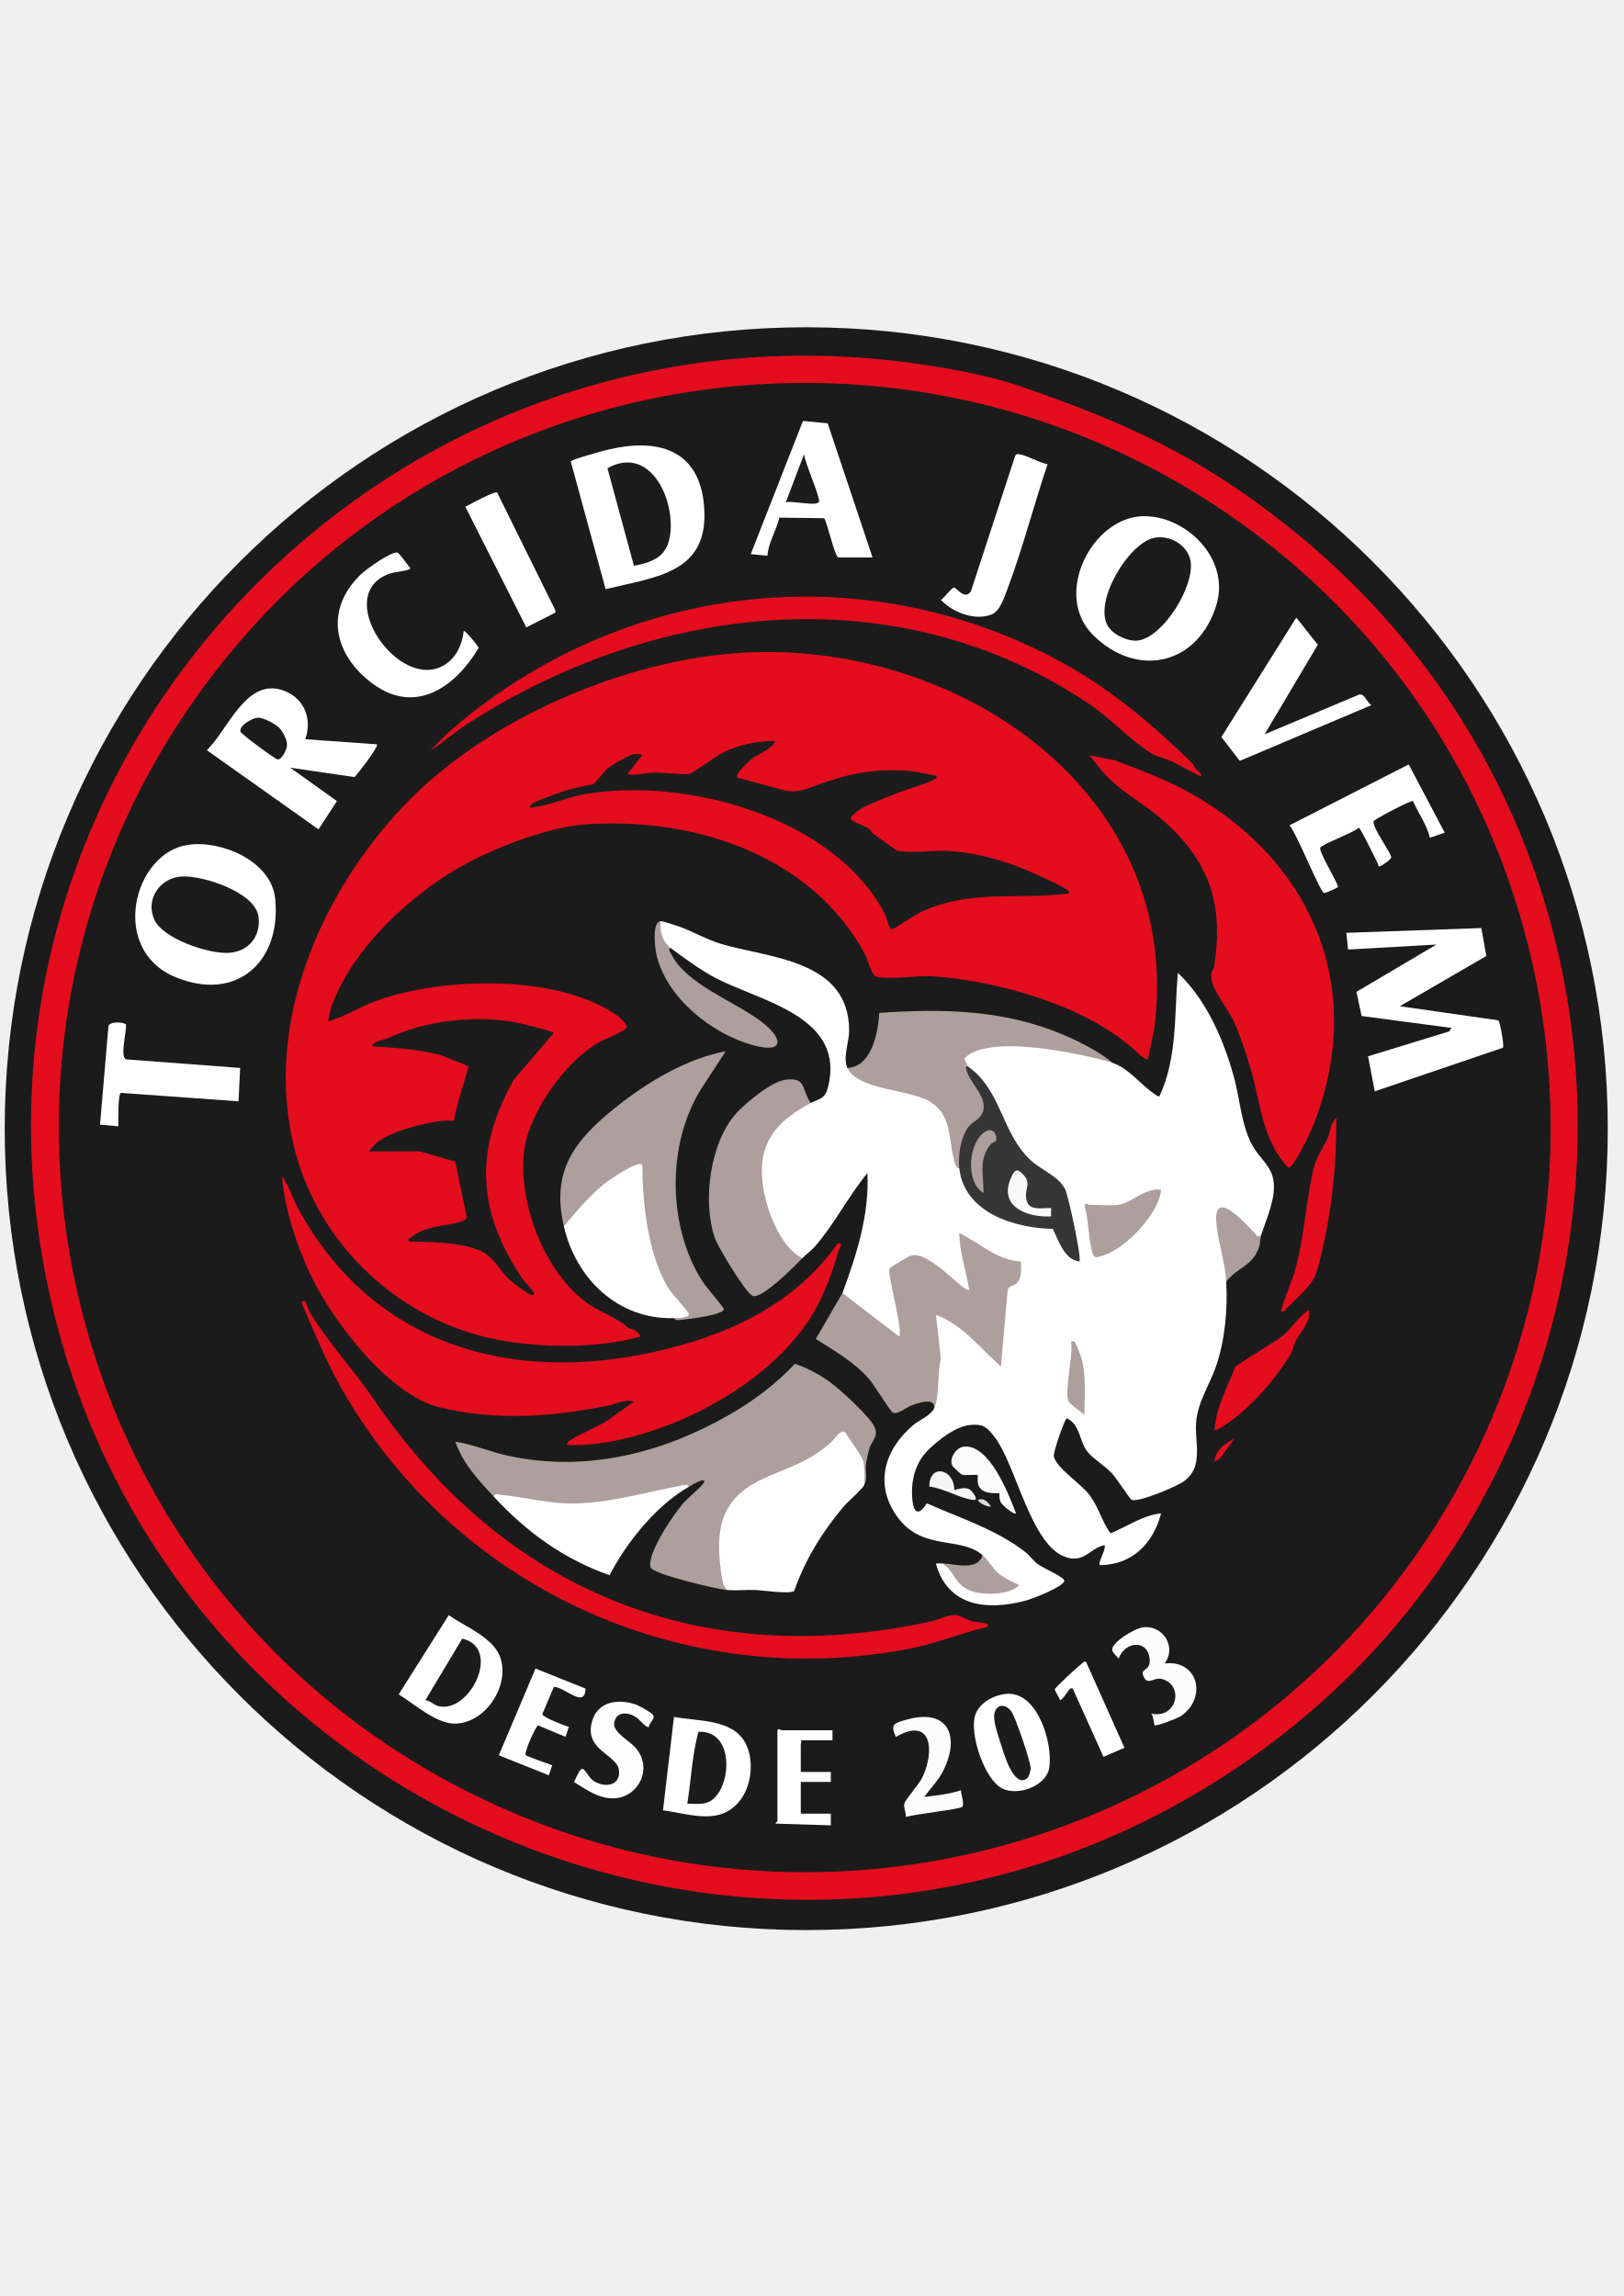
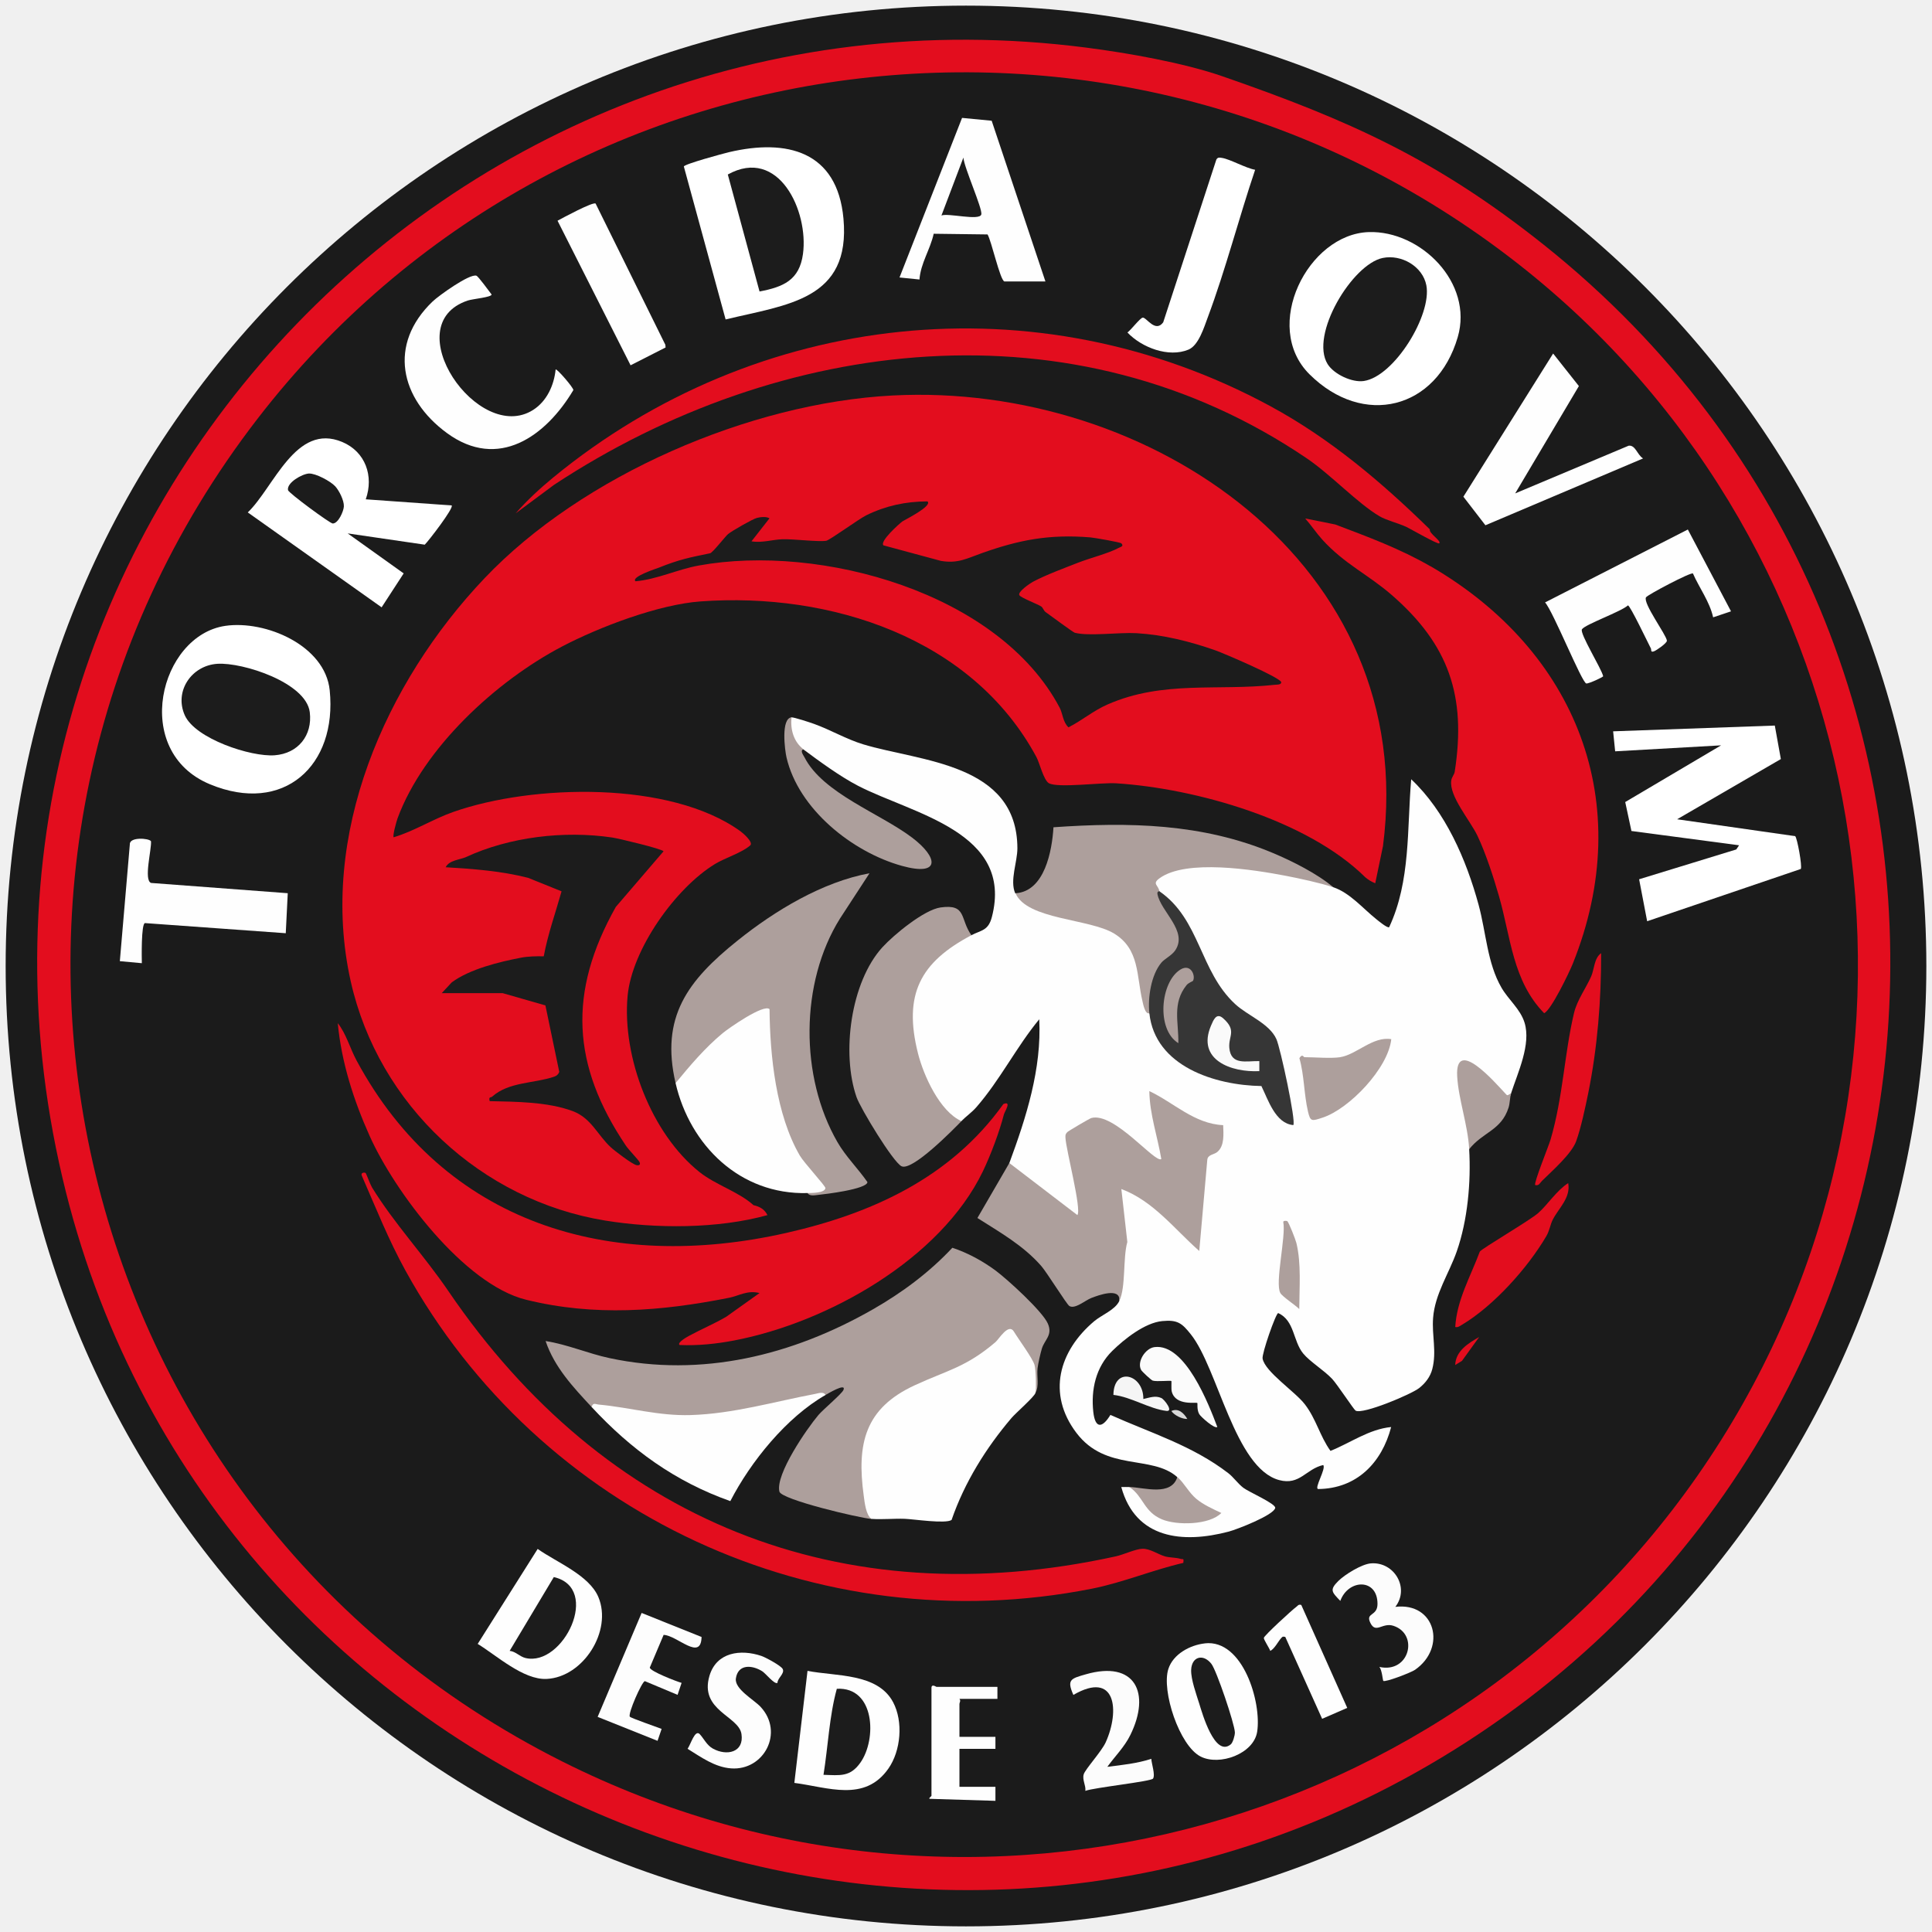
- <svg xmlns="http://www.w3.org/2000/svg" id="Camada_1" version="1.1" viewBox="0 0 595.28 841.89">
+ <svg xmlns="http://www.w3.org/2000/svg" id="Camada_1" version="1.1" viewBox="0 118.275 591.17 591.17">
  <defs>
    <style>
      .st0 {
        fill: #fcfcfc;
      }

      .st1 {
        fill: #ad9f9c;
      }

      .st2 {
        fill: #fff;
      }

      .st3 {
        fill: #1c1c1c;
      }

      .st4 {
        fill: #fbfbfb;
      }

      .st5 {
        fill: #363636;
      }

      .st6 {
        fill: #d8d8d8;
      }

      .st7 {
        fill: #1b1b1b;
      }

      .st8 {
        fill: #e30d1e;
      }

      .st9 {
        fill: #f5f5f5;
      }

      .st10 {
        fill: #fefefe;
      }

      .st11 {
        fill: #fafafa;
      }

      .st12 {
        fill: #fdfdfd;
      }
    </style>
  </defs>
  <path class="st7" d="M589.44,413.86c0,162.29-131.56,293.86-293.86,293.86S1.73,576.15,1.73,413.86,133.29,120,295.58,120s293.86,131.56,293.86,293.86" />
  <path class="st8" d="M374.11,141.64c38.59,13.38,65.4,25.33,98.31,51.57,155.78,124.22,136.35,365.42-35.28,465.2-163.93,95.31-374.96,3.85-418.05-179.82C-26.46,284.47,136.26,107.56,332.42,132.85c12.71,1.64,29.67,4.62,41.7,8.79" />
  <path class="st7" d="M467.04,201c107.47,86.25,133.26,240.86,59.61,357.91-74.9,119.04-228.43,161.72-354.66,98.33C18.76,580.27-26.6,382.91,78.86,246.33c93.33-120.87,268.34-141.51,388.18-45.33" />
  <path class="st8" d="M234.86,490.08c-15.15,4.21-34.14,4.2-49.69,1.67-37.78-6.14-69.35-35.24-77.86-73.23-9.97-44.57,10.58-91.36,40.96-123.32,29.89-31.44,81.15-53.64,124.82-55.91,78.78-4.11,161.29,51.72,150.09,137.85l-2.37,11.4c-1.11-.43-2.13-1.04-3.06-1.84-17.71-17.53-51.85-27.18-76.16-28.74-4.59-.3-17.8,1.51-20.62-.02-1.62-.88-2.88-6.24-3.81-7.97-19.7-36.63-63.17-50.55-102.79-47.67-12.86.93-30.99,7.82-42.45,13.83-20.13,10.57-42.28,30.95-50.26,52.51-.34.92-1.59,5.41-1.2,5.83,6.36-1.9,11.97-5.55,18.24-7.75,24.21-8.51,66.4-9.61,87.88,5.92.82.59,4.03,3.39,2.98,4.32-2.59,2.27-7.73,3.83-10.75,5.67-12.06,7.33-25.5,26.15-26.78,40.49-1.67,18.65,7.3,42.06,22.02,53.8,4.92,3.92,11.96,6.01,16.51,10.12,1.89.44,3.36,1.22,4.28,3.06" />
  <path class="st10" d="M310.71,391.59c1.28.22,2.48,1.01,3.59,2.38,7.2,3.21,14.84,5.55,22.92,7.02,7.3,2.01,11.32,8.04,12.16,15.33.35,4.18,1.13,8.17,2.31,11.97l1.39,1.17c2.97,15.31,19.98,19.32,33.42,20.17.33.85,7.26,13.84,8.04,11.07.65-2.29-4.11-26.15-8.5-27.94-6.72-4.26-12.84-8.74-16.32-16.31-4.03-9.41-7.43-16.25-14.42-23.77-.45-.48-.68-1.01-.57-1.7-3.53-.77-2.65-3.55.2-5.55,5.72-3.99,17.92-3.07,24.7-2.51,9.26.76,20.13,2.54,28.32,6.83,5.1,1.7,9.07,6.5,13.17,9.77.63.51,3.44,2.85,3.95,2.46,6.6-14.1,5.44-30.08,6.74-45.26,10.49,9.87,16.87,24.63,20.62,38.4,2.3,8.44,2.64,17.88,7.02,25.4,2.16,3.71,5.77,6.53,7.05,10.69,2.03,6.61-2.04,15.17-4.11,21.55-.49,1.77-1.24,2.22-2.26,1.32-10.15-11.58-14.42-13-12.83-4.24l3.22,17.28-.97,2.77c.59,10.09-.47,21.81-3.82,31.36-2.37,6.75-6.66,12.94-7.22,20.31-.41,5.42,1.15,10.23-.25,15.65-.61,2.36-2.11,4.29-4,5.79-2.43,1.92-17.31,8.18-19.47,6.91-.52-.3-5.66-8.1-7.14-9.68-2.51-2.68-6.8-5.26-8.89-7.8-3.16-3.84-2.59-10.06-7.64-12.37-.74.05-5.06,12.44-4.78,13.93.75,4.07,9.92,10.06,12.94,14,3.49,4.54,4.57,9.7,7.83,14.24,6.13-2.45,11.8-6.65,18.57-7.3-2.87,10.95-10.53,18.85-22.32,18.97-1.36-.13,2.52-6.32,1.52-7.34-5.29,1.2-7.14,6.3-13.48,4.6-13.54-3.64-18.73-34.18-27-44.57-2.74-3.45-4.09-4.53-8.77-4.08-5.27.5-11.56,5.46-15.31,9.15-5,4.92-6.54,11.82-5.78,18.68.58,5.2,2.79,4.92,5.23.88,12.46,5.57,25.07,9.38,36.04,17.8,1.65,1.27,2.95,3.22,4.66,4.52,1.68,1.28,10.01,4.88,9.73,6.16-.48,2.21-11.76,6.58-14.2,7.22-14.14,3.74-28.54,2.24-32.9-13.63.81.01,1.63-.04,2.44,0l3.12,1.22c4.14,6.73,7.79,9.16,15.94,8.62,4.55-.3,9.92-1.11,2.52-3.9-2.77-2.02-6.9-5.7-6.91-9-7.84-6.91-21.77-1.55-30.84-13.51-9.06-11.95-5.36-25.07,5.47-34.19,2.24-1.88,6.36-3.44,7.63-6.13.24-.82.27-1.69-.51-2.26,1.73-10.55,1.79-20.52.01-30.98.46-2.33,2.23-2.48,5.31-.44,6.78,4.48,13.01,9.68,18.67,15.58l2.27-25.49,1.03-1.69c3.66-1.19,4.09-3.81,3.82-7.27-7.08-1.78-13.69-4.95-19.85-9.5.56,5.87,1.61,11.75,3.15,17.65-.03,2.19-1.87,2.68-3.47,1.41l-10.36-8.51c-6.96-4.89-8.37-4.12-15.36.95,1.38,7.35,2.68,14.73,3.9,22.15.13,1.64.14,2.47-1.64,2.94-1.25.33-18.35-13.28-20.78-15.33l.17-1.41c5.19-14.05,9.93-28.84,9.17-44.04-6.97,8.43-11.99,18.59-19.26,26.92-1.39,1.59-3.22,2.86-4.6,4.27-2.9,1.54-6.61-3.81-8.26-6.23-6.81-10-10.95-27.38-4.73-38.35,2.31-4.07,9.47-11.14,13.84-12.5.73-.23,1.5-.04,2.21.19,3.04-1.61,5.2-1.32,6.31-5.62,6.74-26.05-24.34-31.52-40.99-40.14-5.42-2.81-11.76-7.44-16.71-11.13-3.83.87-6.14-7.04-3.67-9.79.78-.08,5.69,1.55,6.89,1.98,5.15,1.84,9.83,4.67,15.13,6.28,17.47,5.28,47.1,5.71,47.15,31.81,0,4.18-2.37,9.84-.67,13.76" />
  <path class="st8" d="M109.09,442.75c26.92,50.01,77.52,65.02,131.53,52.78,26.15-5.93,50.27-16.87,66.4-39.43,2.68-1.09.38,2.31.15,3.22-1.28,5.04-3.99,12.33-6.44,17.41-12.96,26.82-47.45,46.24-76.12,51.72-5.49,1.05-11.07,1.62-16.66,1.38-.92-.74,2.51-2.59,2.96-2.84,3.58-1.95,7.72-3.69,11.32-5.81l10.18-7.25c-3.72-.94-6.28.84-9.26,1.44-20.88,4.15-41.24,5.78-62.21.6-19.02-4.7-40.25-33.19-47.81-50.06-4.92-10.97-8.64-22.53-9.78-34.56,2.55,3.17,3.74,7.67,5.74,11.4" />
  <path class="st8" d="M437.7,291.52c44.6,25.85,63.31,72.42,43.54,121.67-1.07,2.65-6.62,14.21-8.75,15.11-9.64-9.87-10.19-23.16-13.8-35.74-1.65-5.76-4.04-13.12-6.58-18.5-2.21-4.69-8.76-12.16-8.04-16.98.15-1.02.93-1.83,1.05-2.62,3.64-23.29-1.88-38.94-19.12-54-7.33-6.4-14.62-9.58-21.43-17.11-1.77-1.96-3.41-4.43-5.19-6.43l9.18,1.84c10,3.78,19.93,7.46,29.12,12.78" />
  <path class="st1" d="M316.82,544.52l-1.14-.59c.5-6.47-1.71-12.41-6.62-17.82-8.33,8.1-18.37,14.05-30.12,17.87-15.24,6.62-16.39,23.67-11.96,37.68l-.32,1.39c-3.63-.26-27.56-5.89-28.17-8.36-1.29-5.23,8.43-19.3,11.95-23.45,1.4-1.65,7.16-6.48,7.65-7.65.98-2.38-5.08,1.3-5.5,1.54l-1.24.05c-23.4,7.25-46.53,9.45-70.33,3.62-5.61-6.05-11.35-12.12-14.07-20.18,6.69,1.04,12.95,3.81,19.55,5.22,28.18,6.03,55.98-.84,80.56-14.9,9-5.15,17.27-11.29,24.35-18.86,4.61,1.51,9.2,4.01,13.11,6.88,3.66,2.69,14.47,12.55,16.11,16.32,1.55,3.55-1.01,4.94-1.83,7.65-.44,1.46-1.14,4.53-1.32,6.03-.3,2.47.6,5.41-.68,7.58" />
  <path class="st1" d="M308.87,474.17l20.79,15.9c1.39-1.66-3.5-20.09-3.64-23.64-.03-.87-.05-1.08.57-1.75.29-.31,6.79-4.15,7.33-4.3,6.99-1.92,19.59,13.98,21.43,12.55-1.17-6.95-3.55-13.63-3.67-20.79,7.5,3.52,13.73,10.01,22.6,10.42.08,2.72.47,6.31-1.82,8.22-.99.83-2.95.76-3.05,2.45l-2.45,27.83c-7.63-6.72-14.01-15.27-23.84-18.96l1.83,16.21c-1.4,4.93-.41,13.75-2.45,18.04.44-4.3-6.47-1.72-8.56-.91-1.94.76-5.03,3.52-6.74,2.45-.81-.5-6.84-10.24-8.58-12.23-5.51-6.3-12.57-10.25-19.54-14.69l9.77-16.83.02.03Z" />
  <path class="st8" d="M111.9,477.23c.17.17,1.43,3.57,1.92,4.37,6.87,11.17,15.88,20.72,23.41,31.78,47.63,69.97,119.75,99.65,204.2,81.12,2.36-.52,5.99-2.25,8.14-2.32,2.32-.06,4.67,1.66,6.87,2.32,1.38.42,3.25.31,4.75.76.88.27,1.07-.35.9,1.24-9.31,2.14-18.55,6.03-27.91,7.88-84.2,16.69-169.08-22.87-210.15-97.39-5.15-9.35-9.04-19.16-13.3-28.92-.5-1.06.9-1.11,1.16-.85" />
  <path class="st1" d="M206.72,449.7c-4.68-20.21,3.63-31.35,19.03-43.67,11.42-9.15,25.88-17.88,40.31-20.55l-9.05,13.88c-12.25,19.65-12.29,48.42-.75,68.41,2.57,4.45,6.27,8.03,9.17,12.22-.17,2.16-12.9,3.69-15.04,3.9-1.01.1-2.65.5-3.28-.54.52-1.12,1.85-1.67,3.98-1.65-13.93-13.93-16.43-34.39-16.81-53.59-10.19,3.82-18.2,12.08-25.13,20.6l-2.41,1h-.02Z" />
  <path class="st8" d="M388.77,242.59c18.25,9.88,34,23.23,48.74,37.66-.31,1.28,3.69,3.57,2.87,4.29-.42.37-8.74-4.4-9.98-5-2.38-1.14-6.25-2.08-8.31-3.31-6.75-4.01-14.88-12.71-22.13-17.64-71.32-48.45-161.31-37.47-230.4,8.02l-11.78,8.75c3.44-3.95,7.47-7.66,11.49-10.97,62.14-51.06,147.91-60.59,219.49-21.81" />
  <path class="st10" d="M266.66,583.05c-1.71-1.2-2.09-5.05-2.37-7.11-2.18-15.89.33-26.74,15.61-33.79,10.08-4.65,15.68-5.5,24.71-13.21,1.07-.91,3.99-5.93,5.63-3.22,1.45,2.4,5.67,8.08,6.31,10.19.41,1.37.58,7.26.28,8.59-.26,1.12-6.03,6.14-7.32,7.66-7.83,9.2-14.39,19.75-18.34,31.21-1.86,1.24-11.64-.26-14.37-.36-3.32-.11-6.84.26-10.12.03" />
  <path class="st1" d="M407.97,389.76c-3.82-1.28-10.47-2.72-14.54-3.5-9.7-1.86-30.49-5.22-38.65.77-2.35,1.72-.32,2.05-.02,3.96,1.85,3.56,3.86,7.06,6.05,10.48,2.48,6.04.4,8.63-4.53,12.2-2.9,3.72-3.59,9-3.43,13.61l-1.14,1.02c-1.34.5-1.95-2.92-2.13-3.68-1.86-7.81-.84-15.91-8.67-20.69-7.51-4.59-26.65-4.2-30.18-12.33,8.94-.53,11.19-13.03,11.62-20.19,23.03-1.62,45.51-1.21,67.09,7.85,6.03,2.53,13.61,6.34,18.55,10.51" />
  <path class="st2" d="M543.07,340.29l1.85,10.25-31.74,18.42,36.12,5.17c.61.44,2.22,9.26,1.72,10.04l-47.01,15.99-2.46-12.84,29.73-9.12.86-1.28-32.94-4.37-1.9-8.86,29.34-17.35-32.42,1.83-.62-6.12,49.47-1.76h0Z" />
  <path class="st1" d="M297.25,404.44c-15.63,8.24-20.94,18.09-16.34,36.22,1.72,6.77,6.65,17.69,13.28,20.67-2.5,2.57-15.06,15.4-18.34,13.8-2.6-1.27-12.57-17.73-13.76-21.15-4.65-13.36-1.83-35.17,7.93-45.87,3.49-3.82,12.76-11.47,17.8-12.17,8.07-1.12,5.84,3.52,9.43,8.51" />
  <path class="st2" d="M222.03,216.02l-12.78-46.79c.07-.73,12.06-3.98,13.85-4.4,17.6-4.13,33.1-.39,34.99,20.33,2.27,24.91-17.17,26.29-36.06,30.86" />
  <path class="st10" d="M206.72,449.7c4.36-5.32,9.05-10.85,14.39-15.27,1.82-1.51,12.61-9.07,14.36-7.36.13,14.27,1.98,32.29,9.29,44.84,1.27,2.18,7.87,9.28,7.81,9.91-.16,1.54-4.35,1.49-5.48,1.52-20.65.56-35.96-14.59-40.37-33.64" />
  <path class="st2" d="M68.94,309.78c12.26-1.78,30.55,5.95,31.95,19.73,2.34,23.05-14.11,38.13-36.68,28.73-24.22-10.08-15.36-45.54,4.74-48.46" />
  <path class="st2" d="M418.84,189.29c15.88-.49,32.05,15.55,27.22,32.12-6.47,22.2-28.95,27.72-45.37,11.39-14.75-14.66-.45-42.93,18.15-43.51" />
  <path class="st2" d="M111.92,271.06l26.28,1.87c.79.7-7.16,10.99-8.23,12.01l-23.58-3.45,17.13,12.24-6.75,10.38-40.95-29.04c8.02-7.69,14.67-27.53,28.89-21.56,7.14,3,9.71,10.47,7.21,17.55" />
  <path class="st10" d="M252.6,545.13c-11.93,6.82-22.88,20.35-29.13,32.47-16.9-5.97-30.37-15.78-42.44-28.8.44-1.49,1.19-.83,2.2-.74,9.53.88,18.25,3.51,28.1,3.21,13.01-.39,25.53-4.1,38.18-6.49.94-.18,2.5-.79,3.09.35" />
  <path class="st10" d="M307.34,204.41c-1.36-.44-3.98-12.54-5.17-14.4l-16.47-.21c-1.04,4.78-4.02,9.08-4.35,14l-6.11-.62,19.14-48.83,9.06.87,16.45,49.18h-12.55Z" />
  <path class="st10" d="M475.24,226.45l7.88,9.96-19.49,32.84,34.71-14.59c2.1-.3,2.65,2.85,4.43,3.89l-48.25,20.45-6.74-8.74,27.46-43.81h0Z" />
  <path class="st10" d="M529.69,305.33l-5.49,1.84c-1.04-4.74-4.23-8.98-6.18-13.42-.66-.46-13.99,6.58-14.37,7.31-.96,1.85,6.25,11.48,6.4,13.25.07.74-3.2,2.98-3.93,3.25-1.16.44-.77-.48-.96-.85-.88-1.69-6.29-13.05-7.02-13.2-2.08,1.92-13.12,5.83-14.08,7.32-.78,1.22,5.98,12.02,6.49,14.36,0,.28-4.45,2.33-5.16,2.22-1.37-.23-10.18-22.15-12.62-24.8l43.69-22.31,13.21,25.03h.02Z" />
  <path class="st10" d="M170.02,231.33c.35-.36,5.53,5.63,5.42,6.31-8.42,14.14-22.97,24.63-38.66,13.16-14.39-10.52-18.11-27.16-4.4-40.28,1.85-1.77,11.25-8.53,13.38-7.89.6.18,3.94,4.84,4.67,5.76-.05.86-5.75,1.33-7.31,1.85-22.07,7.4,3.24,44.14,20.01,33.47,4.21-2.68,6.4-7.56,6.89-12.38" />
  <path class="st2" d="M384.06,170.22c-4.97,14.74-9.04,30.55-14.46,45.06-1.15,3.06-2.8,8.66-5.93,9.97-6.09,2.54-14.35-.64-18.69-5.24,1.04-.71,3.84-4.4,4.66-4.54,1.11-.2,3.85,4.76,6.29,1.43l16.26-49.8c.44-.76.97-.62,1.7-.51,2.49.38,7.31,3.15,10.19,3.64" />
  <path class="st10" d="M88.05,391.59l-.61,12.24-43.08-3.1c-1.17.2-1,10.61-.96,12.27l-6.73-.62,3.06-35.78c-.09-2.28,5.79-1.88,6.47-.93.25,2.38-2.33,11.99.05,12.78l41.82,3.14h-.02Z" />
  <path class="st10" d="M247.09,629.54c8.6,1.7,21.43.61,26.19,9.59,3.15,5.94,2.39,14.87-1.46,20.34-7.25,10.31-18.42,5.7-28.76,4.35l4.03-34.28h0Z" />
  <path class="st10" d="M164.52,592.23c5.7,4.05,15.75,7.99,18.58,14.74,4.33,10.32-4.62,24.53-15.87,25.04-7.08.32-15.27-7.17-21.06-10.72l18.35-29.06h0Z" />
  <path class="st10" d="M182.25,180.56l21.34,43.21.07.83-10.71,5.45-22.35-44.24c1.56-.85,10.91-5.89,11.65-5.24" />
  <path class="st10" d="M368.68,621.12c11.65-1.3,17.39,18.07,16,27.04-1.05,6.78-11.52,10.54-17.3,7.6-6.52-3.31-12.04-20.16-9.87-26.82,1.47-4.53,6.59-7.3,11.18-7.81" />
  <path class="st1" d="M245.87,347.55c-1.22.35,0,1.85.3,2.46,5.63,11.03,23.18,17.17,32.93,24.57,8.05,6.1,8.76,11.94-3.13,8.64-15.16-4.21-31.65-17.35-35.31-33.2-.5-2.17-1.77-11.92,1.55-12.25-.43,3.68.65,7.53,3.67,9.79" />
  <path class="st8" d="M469.75,480.9c-.51-.57,4.16-12.05,4.71-13.94,3.84-13.14,4.19-26.13,7.17-38.71.94-3.96,3.69-7.65,5.27-11.25.92-2.09.89-5.6,3.03-7.06.04,14.27-1.12,28.85-3.95,42.84-.88,4.33-2.22,10.61-3.68,14.67-1.39,3.86-7.32,9.06-10.47,12.16-.64.63-.87,1.56-2.08,1.28" />
  <path class="st12" d="M237.9,633.21c-.89.61-3.61-2.9-4.68-3.56-3.15-1.96-7.39-2.22-8.05,2.2-.48,3.25,5.51,6.49,7.56,8.7,7.27,7.82,1.03,19.55-9,18.83-5.04-.36-9.23-3.46-13.34-5.99.93-1.25,2.25-6.04,3.72-4.49,1.22,1.29,2.14,3.39,4.01,4.42,4.26,2.36,9.61,1.19,8.76-4.46-.83-5.54-12.94-7.16-9.79-17.81,2.14-7.23,9.52-8.24,15.91-6.07,1.27.43,5.96,2.97,6.48,3.96.75,1.41-1.59,2.8-1.58,4.28" />
  <path class="st8" d="M473.15,496.54c-5.71,9.73-16.14,21.36-25.88,27.15-.66.39-1.14.8-1.98.64.47-8.27,4.71-15.52,7.51-23.07.61-.95,15.34-9.56,17.87-11.8,2.91-2.57,5.61-6.89,9.18-9.17.83,4.48-2.91,7.65-4.72,11.18-.76,1.46-.96,3.34-1.98,5.06" />
  <path class="st12" d="M214.67,619.15c-.16,7.6-7.44-.46-11.61-.62l-4.24,10.03c.27,1.18,8.14,4.2,9.74,4.66l-1.23,3.66-10.02-4.2c-.93.22-5.24,9.96-4.59,10.88.3.43,8.43,3.22,9.73,3.74l-1.25,3.65-18.33-7.33,13.46-31.8,18.34,7.35v-.02Z" />
  <path class="st10" d="M305.2,634.44v3.67h-11.62c.49.59,0,1.15,0,1.53v10.09h11.01v3.67h-11.01v11.62h11.01v4.29l-20.18-.62c-.3-.22.61-.78.61-.91v-33.03c0-1.36,1.43-.31,1.53-.31h18.66-.01Z" />
  <path class="st0" d="M338.84,658.9c4.49-.55,9.16-1.04,13.45-2.44.06,1.47,1.27,4.88.53,6.04-.56.89-18.18,2.77-20.71,3.76.19-1.69-1-3.35-.51-5.06.44-1.54,5.46-6.98,6.74-9.81,4.34-9.62,3.19-22.08-9.9-14.49-2.11-4.72-.73-5,3.78-6.3,15.18-4.38,19.95,5.75,13.66,18.55-1.82,3.71-4.66,6.45-7.05,9.76" />
  <path class="st0" d="M426.93,609.96c12.27-1.5,15.79,12.47,6.08,19.24-1.34.93-9.21,3.9-9.74,3.41-.16-.15-.42-3.54-1.23-4.28,9.26,2.08,12.19-10.01,4.32-12.58-3.39-1.1-5.37,2.55-7.05-.9-1.57-3.22,2.18-1.91,2.19-5.79.01-7.92-8.94-7.64-11.38-.93-2.53-2.66-3.43-3.31-.6-6.1,2-1.98,7.15-5.16,9.95-5.38,7.14-.57,11.97,7.53,7.47,13.33" />
  <path class="st10" d="M398.17,609.36l14.07,31.51-7.68,3.34-11.28-25.06c-.85-.16-.78-.12-1.27.39-.83.88-2.03,3.29-3.32,3.89-.31-.9-2.02-3.44-1.97-3.98.05-.68,8.82-8.72,9.92-9.48.52-.36.6-.85,1.53-.6" />
  <path class="st1" d="M449.56,469.89c-.44-7.53-3.32-15.37-3.68-22.35-.61-12.09,11.58,1.98,14.5,5.08.97,1.02.63.99,2.02.15-.41,1.26-.36,3.05-.79,4.41-2.25,7.03-7.84,7.43-12.05,12.72" />
  <path class="st4" d="M372.49,554.91c-.83.69-5.07-3.11-5.54-3.93-.78-1.37-.46-3.28-.58-3.4-.32-.33-6.67.96-7.82-3.49-.22-.87-.02-3.12-.13-3.24-.21-.22-4.43.25-5.69-.12-.5-.15-3.26-2.75-3.53-3.22-1.42-2.42,1.19-6.68,4.08-7.04,9.38-1.17,16.56,17.46,19.21,24.45" />
  <path class="st1" d="M360.25,570.21c2.14,1.88,3.49,4.76,5.83,6.71,2.13,1.78,5.11,3.12,7.63,4.31-3.63,3.72-13.63,3.85-18.16,1.95-5.61-2.35-5.59-6.94-9.97-9.91,4.65.19,12.82,2.9,14.68-3.06" />
  <path class="st9" d="M349.86,546.35c1.84-.39,3.63-1.15,5.49-.3.96.44,3.83,4.22,1.56,3.95-5.28-.64-10.82-4.3-16.22-4.9.1-8.79,9.26-6.37,9.16,1.25" />
  <path class="st8" d="M445.28,535.95c.14-4.32,4.04-6.69,7.33-8.56l-5.25,7.28-2.08,1.28h0Z" />
  <path class="st6" d="M363.31,552.46c-1.6.06-3.98-1.1-4.89-2.43,2.16-1.01,3.81.63,4.89,2.43" />
  <path class="st3" d="M283.79,271.7c1.69,1.4-7.23,5.79-7.65,6.11-.97.72-7.05,6.11-5.81,7.34l17.58,4.75c5.18.88,7.93-.74,12.52-2.37,11.32-4.02,20.56-5.86,33.21-4.82,1.2.1,9.16,1.48,9.49,1.83.84.9-.21,1.05-.78,1.36-3.12,1.7-8.85,3.13-12.54,4.58-4.18,1.65-9.65,3.64-13.76,5.82-.86.46-4.81,3.14-4.12,4.12.57.82,5.64,2.73,6.67,3.43.54.36.75,1.29,1.34,1.71,1.36.96,8.42,6.21,8.95,6.34,4.35,1.11,13.7-.18,18.84.12,8.24.48,16.38,2.52,24.13,5.24,2.52.88,20.15,8.43,20.18,9.78.02.82-1.42.72-1.91.77-17.62,1.94-34.27-1.41-51.23,6.02-4.44,1.95-7.7,4.83-11.96,7-1.7-1.56-1.79-4.31-2.67-5.97-18.64-35.31-73.33-50.3-110.46-43.54-6.55,1.19-12.65,4.21-19.34,4.82-1.54-1.34,6.56-3.94,7.14-4.17,6.17-2.47,9.24-3.09,15.67-4.4.79-.16,4.7-5.23,5.53-5.9,1.18-.96,7.49-4.59,8.83-4.93,1.04-.27,2.88-.47,3.81.14l-5.5,7.03c3.19.55,6.48-.54,9.45-.63,3.44-.11,10.97.86,13.4.47,1.07-.17,10.02-6.7,12.29-7.81,5.97-2.92,12-4.21,18.68-4.25" />
  <path class="st3" d="M135.15,422.18l3.1-3.33c5.51-4.05,14.42-6.24,21.21-7.54,2.07-.4,4.79-.47,6.92-.41,1.26-6.8,3.61-13.33,5.45-19.89l-10.25-4.13c-8.22-2.11-16.73-2.72-25.21-3.24,1.09-2.2,4.44-2.29,6.23-3.12,13.25-6.13,29.97-8.17,44.76-5.97,2,.3,15.16,3.45,15.68,4.21l-14.61,17.02c-14.68,26.11-13.5,48.42,3.11,73.09.84,1.24,3.88,4.37,4.16,5.01.35.8-.13,1.07-.92.92-1.29-.24-6.74-4.4-7.94-5.52-4.05-3.77-5.95-8.91-11.61-11.02-7.66-2.85-17.27-2.86-25.39-3.05-.4-1.43.37-1.03.78-1.4,5.1-4.54,12.87-4,18.95-6.08.74-.25,1.3-.72,1.56-1.47l-4.24-20.34-13.07-3.75h-18.67Z" />
  <path class="st5" d="M354.75,390.98c12.53,8.64,12.27,24.48,23.24,34.57,3.81,3.51,10.4,5.88,12.57,10.67,1.22,2.69,6.1,25.36,5.17,26.32-5.47-.51-7.65-7.66-9.76-11.95-14.07-.22-32.56-5.95-34.28-22.3-.5-4.78.52-11.66,3.66-15.44,1.01-1.22,3.24-2.22,4.29-3.82,3.89-5.9-4.46-11.8-5.47-17.17-.17-.93.58-.83.57-.88" />
  <path class="st1" d="M410.11,441.75c4.95-.77,9.98-6.45,15.6-5.5-.9,8.88-12.87,21.33-20.96,23.99-3.4,1.12-3.79,1.28-4.52-1.84-1.25-5.33-1.12-11.05-2.63-16.34.93-1.5,1.28-.3,1.51-.3,3.2,0,8.1.45,11.01,0" />
  <path class="st1" d="M393.89,491.92c.5.43,2.54,5.66,2.79,6.69,1.54,6.34.9,13.74.88,20.22-1.11-1.15-5.17-3.79-5.79-4.91-1.72-3.07,1.77-17.3.9-21.7-.07-.53,1.14-.37,1.22-.3" />
  <path class="st3" d="M232.41,207.47l-9.71-35.8c15.57-8.62,24.78,11.22,23,24.32-1.09,8.03-6.03,10.09-13.29,11.48" />
  <path class="st3" d="M66.53,321.39c7.75-.49,27.16,5.74,28.26,14.83.86,7.08-3.57,12.61-10.72,13.16-7.28.56-24.31-5.06-27.52-12.22-3.32-7.4,2.08-15.27,9.98-15.77" />
  <path class="st3" d="M423.09,197.21c5.74-1.18,12.25,2.58,13.36,8.38,1.72,9.04-9.82,27.9-19.15,29.27-3.59.53-9.13-2.07-11.06-5.17-5.55-8.94,7.53-30.56,16.85-32.48" />
  <path class="st3" d="M102.52,267.02c1.23,1.31,2.78,4.38,2.7,6.2-.06,1.48-1.71,5.26-3.41,5.24-.85-.01-13.52-9.36-13.68-10.2-.46-2.3,4.38-5,6.39-5.09,2.09-.09,6.58,2.34,7.99,3.85" />
  <path class="st3" d="M288.07,184.22l6.72-17.73c.18,2.98,5.9,15.65,5.48,17.39-.5,2.06-10.23-.51-12.2.34" />
  <path class="st3" d="M251.98,661.35c1.4-8.71,1.77-17.97,4.08-26.33,11.69-.63,12.29,15.46,7.2,22.62-3.16,4.45-6.24,3.86-11.28,3.71" />
  <path class="st3" d="M155.95,623.42l13.51-22.58c14.6,3.34,2.87,27.52-8.66,24.77-1.79-.43-2.99-2-4.85-2.19" />
  <path class="st3" d="M376.61,652.02c-4.9,4.08-8.75-9.54-9.63-12.37-.89-2.86-2.61-7.54-2.5-10.42.17-4.08,3.69-5.03,6.19-1.84,1.58,2.01,7.12,18.39,7.19,20.99.02.94-.63,3.13-1.25,3.64" />
  <path class="st11" d="M385.34,442.97v3.06c-8.58.43-19.23-3.41-14.8-13.88.76-1.78,1.66-4.13,3.73-2.29,4.27,3.8,1.56,5.41,1.89,9.07.5,5.41,5.18,3.94,9.17,4.03" />
  <path class="st1" d="M365.04,418.4c-.1.17-1.36.55-2,1.35-4.42,5.58-2.36,11.28-2.48,17.72-6.86-4.22-5.47-18.84.68-22.55,3.19-1.92,4.67,2.02,3.79,3.49" />
</svg>
